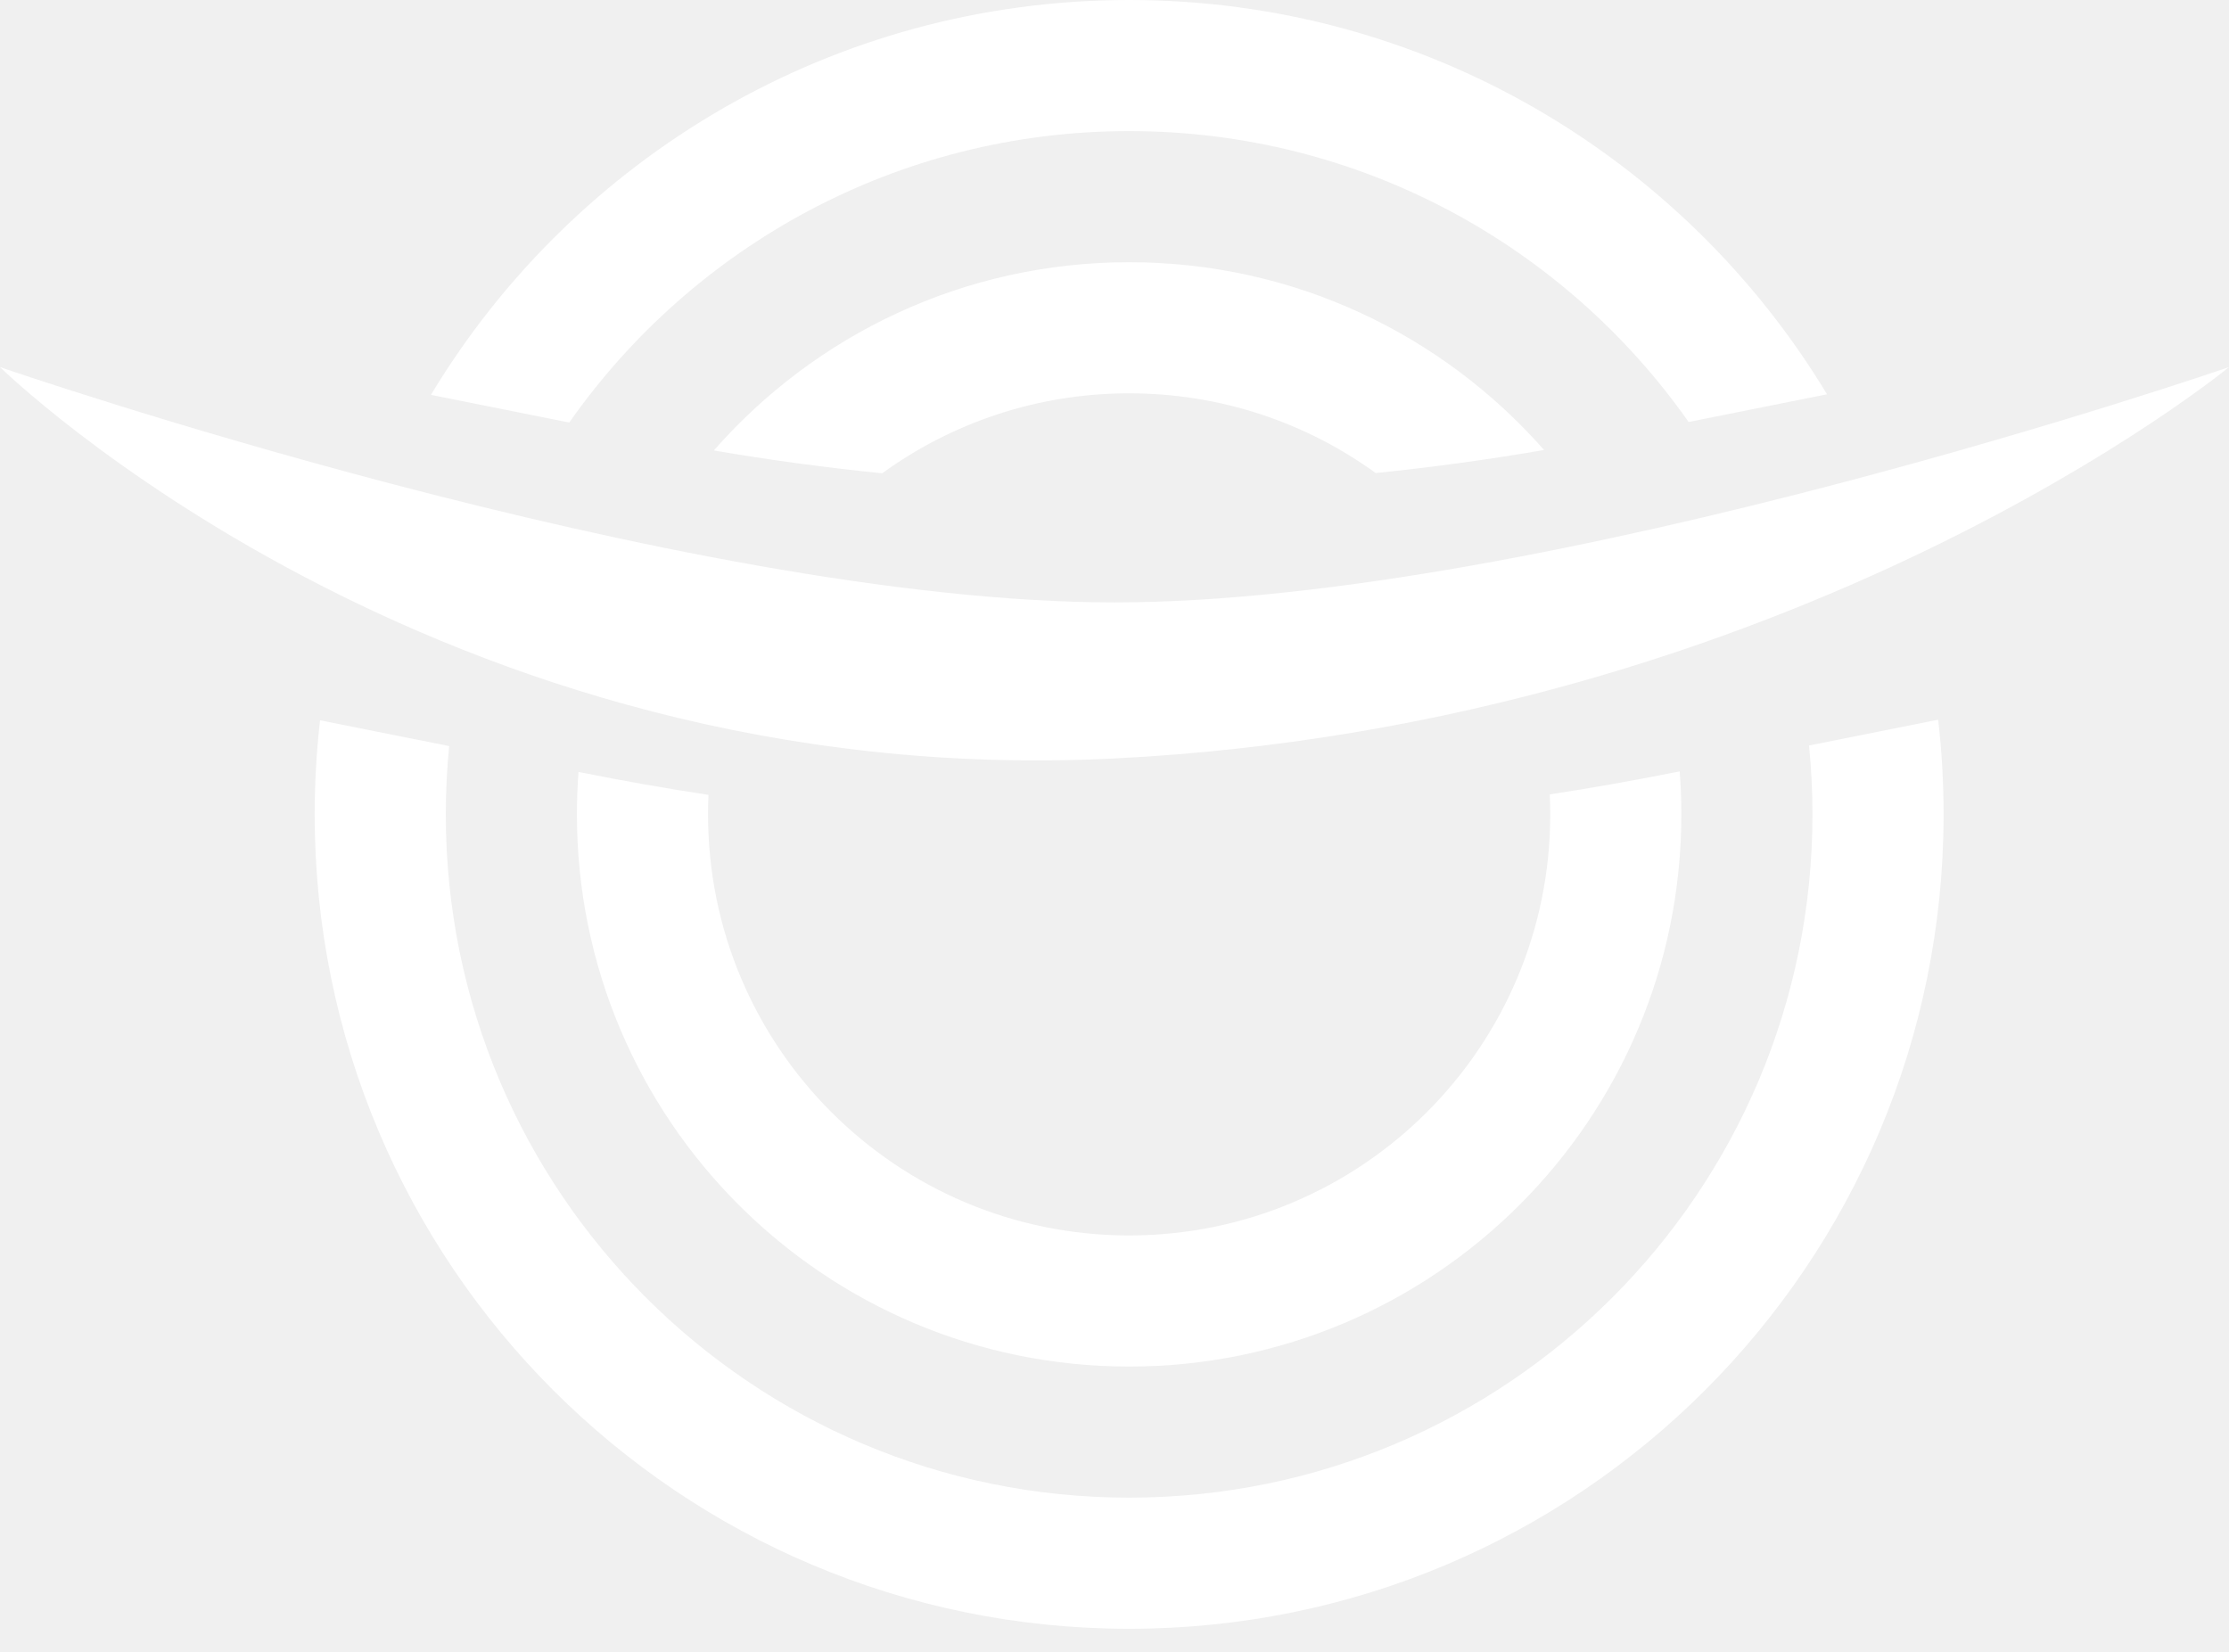
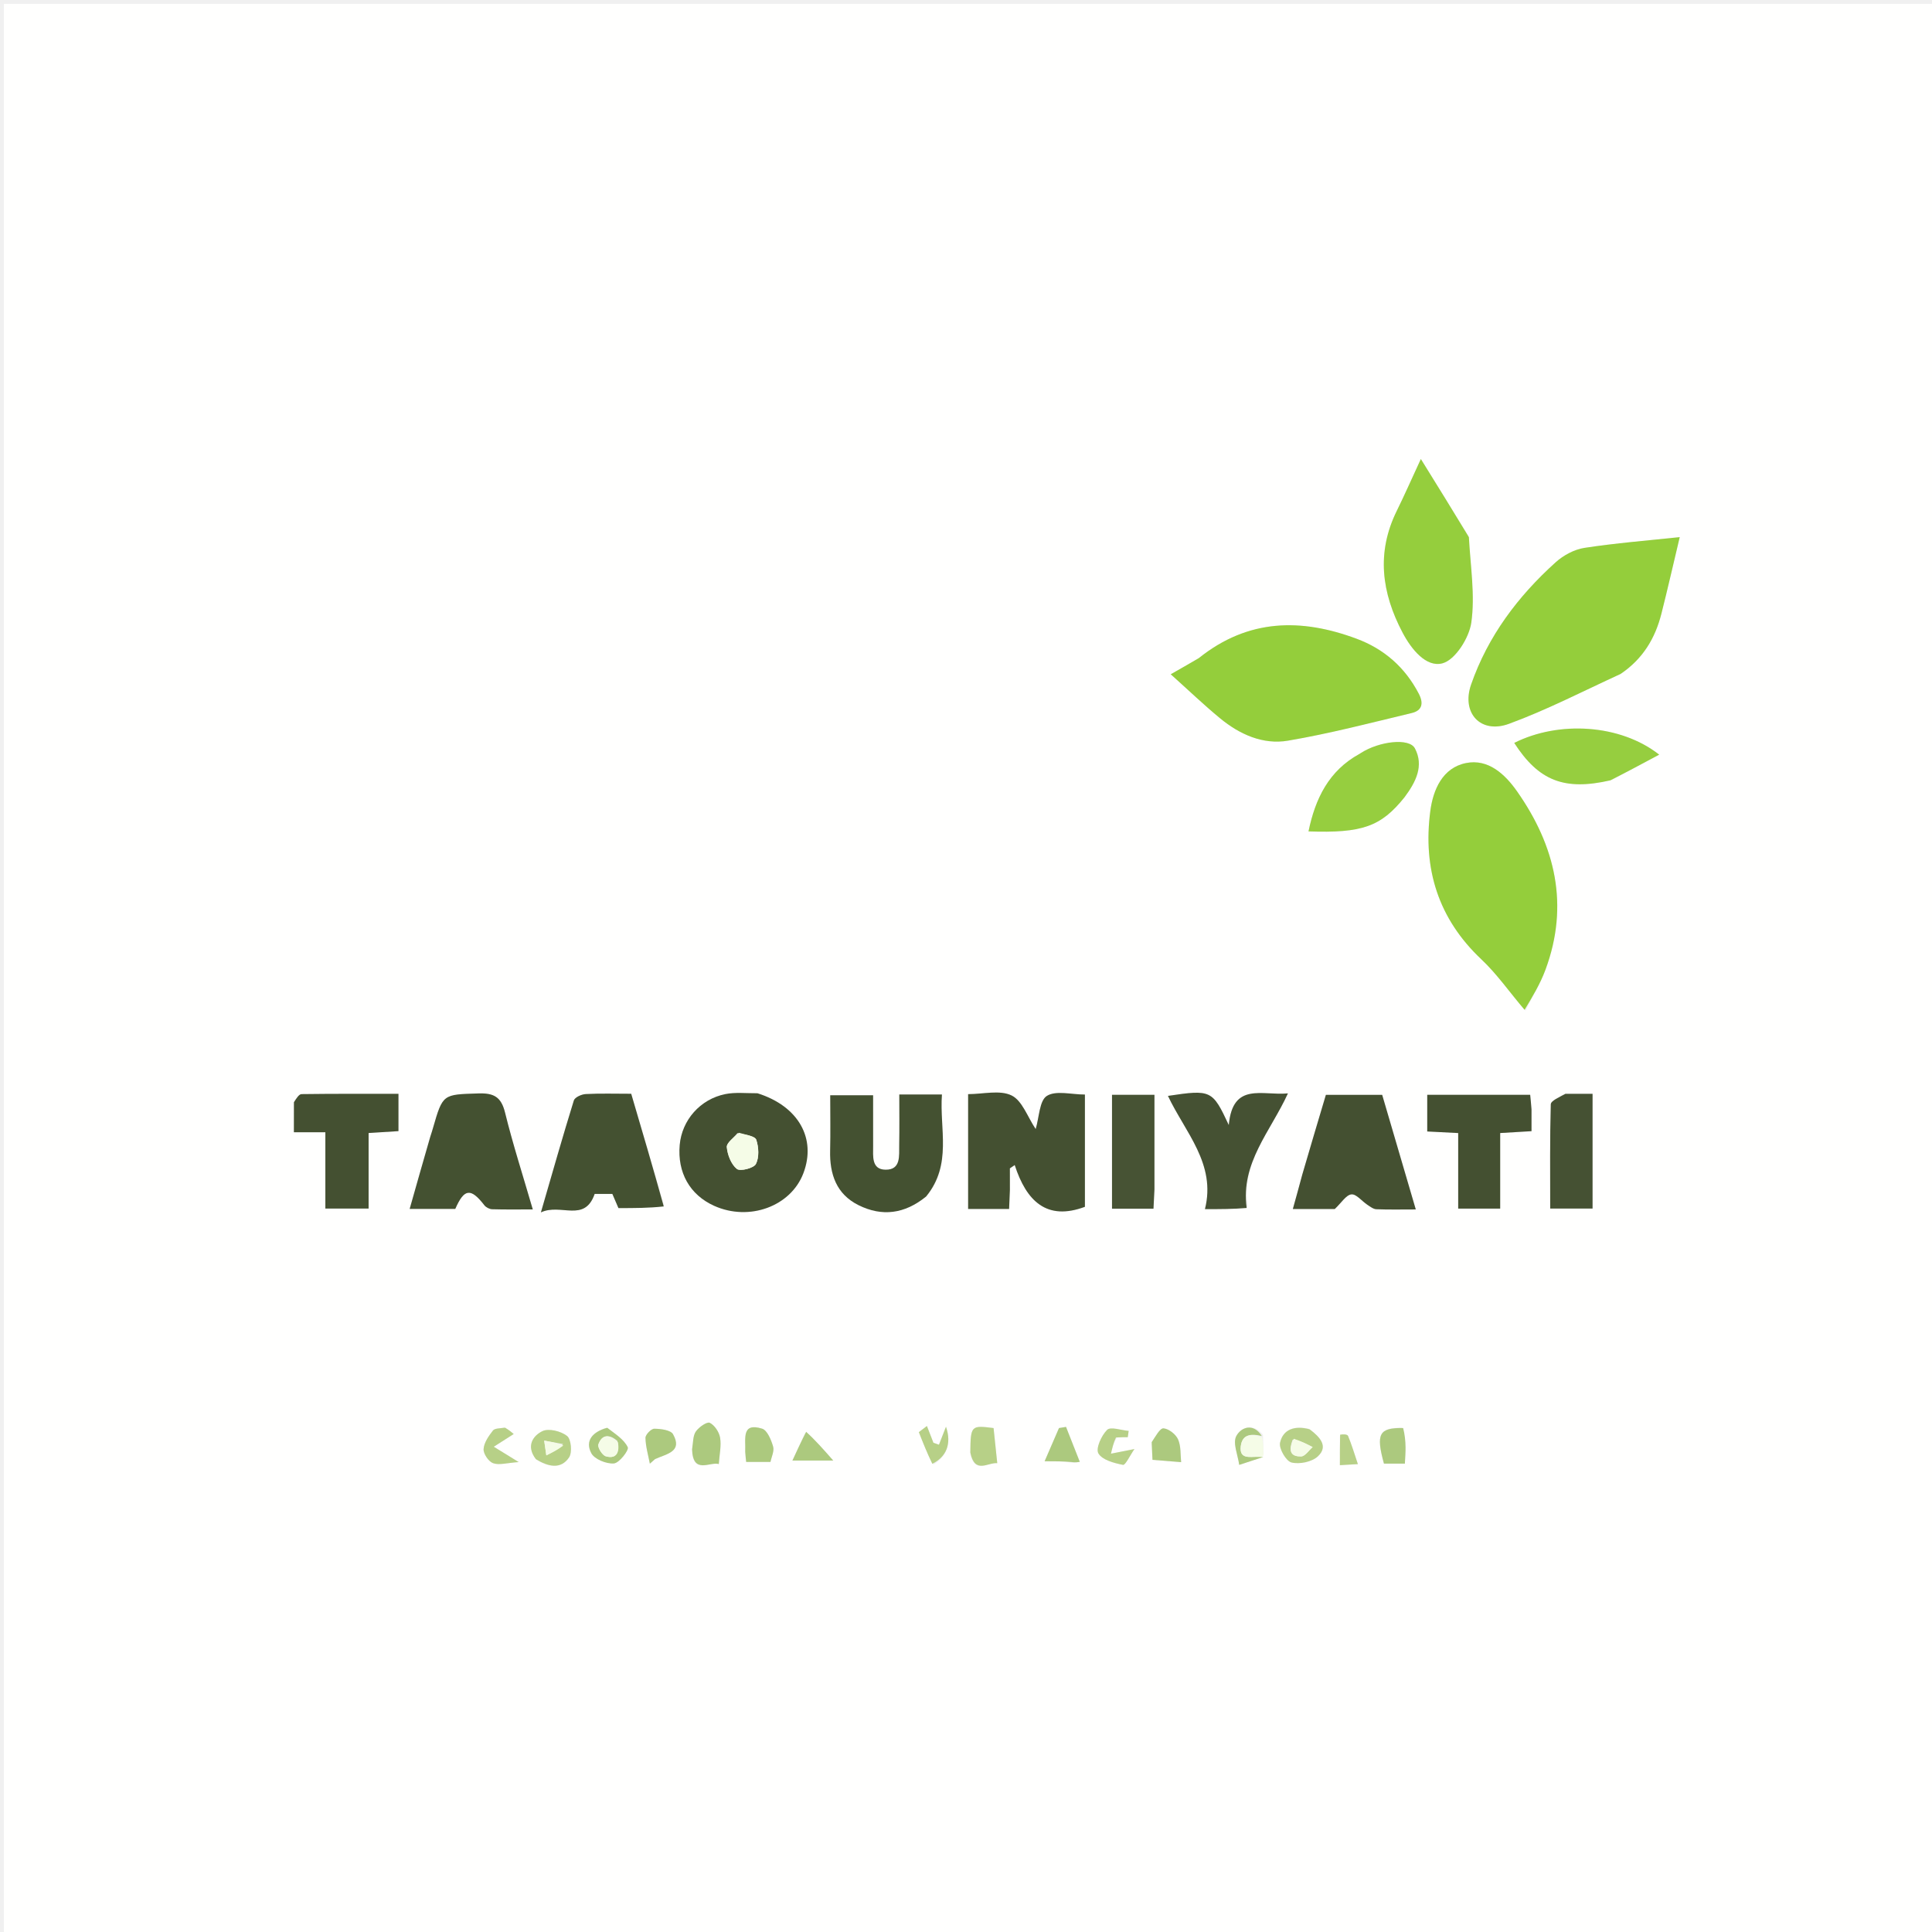
- <svg xmlns="http://www.w3.org/2000/svg" width="85" height="63" viewBox="0 0 85 63" fill="none">
-   <path fill-rule="evenodd" clip-rule="evenodd" d="M27.017 30.314C27.006 30.56 27 30.808 27 31.058C27 39.927 34.189 47.116 43.058 47.116C51.927 47.116 59.116 39.927 59.116 31.058C59.116 30.803 59.11 30.549 59.098 30.296C60.699 30.051 62.295 29.77 63.886 29.451L64.053 29.418C64.095 29.959 64.116 30.506 64.116 31.058C64.116 42.688 54.688 52.116 43.058 52.116C31.428 52.116 22 42.688 22 31.058C22 30.514 22.021 29.975 22.061 29.441L22.114 29.451C23.743 29.777 25.378 30.065 27.017 30.314ZM52.461 18.04C49.818 16.127 46.57 15 43.058 15C39.54 15 36.286 16.131 33.641 18.05C31.494 17.834 29.353 17.544 27.221 17.179C31.081 12.778 36.745 10 43.058 10C49.363 10 55.021 12.771 58.88 17.161C56.749 17.529 54.608 17.821 52.461 18.04ZM68.985 28.432C69.072 29.295 69.116 30.172 69.116 31.058C69.116 45.45 57.45 57.116 43.058 57.116C28.667 57.116 17 45.45 17 31.058C17 30.179 17.044 29.311 17.128 28.454L12.205 27.47C12.07 28.647 12 29.844 12 31.058C12 48.211 25.905 62.116 43.058 62.116C60.211 62.116 74.116 48.211 74.116 31.058C74.116 29.837 74.046 28.632 73.909 27.447L68.985 28.432ZM69.671 15.037L64.393 16.093C59.678 9.384 51.88 5 43.058 5C34.227 5 26.422 9.393 21.709 16.113L16.433 15.058C21.867 6.035 31.758 0 43.058 0C54.35 0 64.234 6.026 69.671 15.037Z" fill="white" />
-   <mask id="path-2-inside-1" fill="white">
-     <path d="M42.5 28.925C16.546 30.231 0 14 0 14C0 14 26 22.974 42.5 22.974C59 22.974 85 14 85 14C85 14 68.454 27.619 42.5 28.925Z" />
-   </mask>
-   <path d="M0 14L5.873 -3.015L-12.605 26.849L0 14ZM42.5 28.925L41.595 10.948L42.5 28.925ZM85 14L96.439 27.898L79.127 -3.015L85 14ZM0 14C-12.605 26.849 -12.6 26.855 -12.595 26.86C-12.593 26.862 -12.587 26.867 -12.584 26.871C-12.576 26.878 -12.569 26.885 -12.56 26.893C-12.544 26.909 -12.527 26.925 -12.509 26.943C-12.473 26.978 -12.432 27.017 -12.387 27.061C-12.297 27.147 -12.189 27.248 -12.064 27.365C-11.814 27.597 -11.495 27.887 -11.107 28.227C-10.333 28.906 -9.282 29.787 -7.966 30.797C-5.346 32.807 -1.615 35.375 3.117 37.872C12.559 42.854 26.401 47.758 43.405 46.903L41.595 10.948C32.645 11.398 25.237 8.839 19.917 6.033C17.268 4.635 15.241 3.227 13.948 2.235C13.307 1.743 12.863 1.366 12.631 1.162C12.515 1.061 12.454 1.004 12.448 0.999C12.446 0.997 12.458 1.008 12.484 1.033C12.497 1.045 12.513 1.061 12.533 1.081C12.544 1.09 12.555 1.101 12.566 1.113C12.572 1.119 12.579 1.125 12.585 1.131C12.588 1.134 12.593 1.139 12.595 1.141C12.6 1.145 12.605 1.15 0 14ZM43.405 46.903C59.328 46.101 72.316 41.53 81.317 37.178C85.834 34.995 89.418 32.833 91.955 31.151C93.227 30.308 94.245 29.579 94.995 29.02C95.37 28.741 95.679 28.503 95.92 28.314C96.041 28.219 96.144 28.137 96.231 28.067C96.274 28.032 96.313 28 96.348 27.972C96.365 27.958 96.382 27.945 96.397 27.932C96.404 27.926 96.412 27.92 96.419 27.914C96.422 27.911 96.428 27.907 96.429 27.906C96.434 27.902 96.439 27.898 85 14C73.561 0.102 73.566 0.099 73.57 0.095C73.572 0.093 73.576 0.089 73.579 0.087C73.586 0.082 73.591 0.077 73.597 0.073C73.608 0.063 73.618 0.055 73.628 0.047C73.647 0.032 73.661 0.02 73.673 0.011C73.695 -0.007 73.703 -0.013 73.696 -0.007C73.682 0.004 73.61 0.06 73.482 0.155C73.226 0.346 72.748 0.692 72.063 1.146C70.687 2.058 68.513 3.383 65.648 4.767C59.889 7.552 51.627 10.443 41.595 10.948L43.405 46.903ZM85 14C79.127 -3.015 79.129 -3.016 79.13 -3.016C79.131 -3.016 79.132 -3.017 79.133 -3.017C79.134 -3.017 79.135 -3.018 79.136 -3.018C79.137 -3.018 79.137 -3.018 79.135 -3.018C79.131 -3.016 79.121 -3.013 79.106 -3.008C79.074 -2.997 79.019 -2.978 78.94 -2.952C78.784 -2.899 78.537 -2.816 78.207 -2.707C77.547 -2.489 76.561 -2.169 75.317 -1.78C72.818 -1 69.327 0.039 65.375 1.075C57.005 3.268 48.283 4.974 42.5 4.974V40.974C53.217 40.974 65.745 38.193 74.5 35.899C79.111 34.691 83.151 33.487 86.043 32.585C87.494 32.132 88.668 31.751 89.494 31.478C89.908 31.341 90.235 31.232 90.468 31.153C90.584 31.114 90.677 31.082 90.744 31.059C90.778 31.047 90.806 31.038 90.828 31.031C90.838 31.027 90.847 31.024 90.855 31.021C90.859 31.02 90.862 31.019 90.865 31.018C90.867 31.017 90.868 31.017 90.869 31.016C90.871 31.016 90.873 31.015 85 14ZM42.5 4.974C36.717 4.974 27.995 3.268 19.625 1.075C15.673 0.039 12.182 -1 9.684 -1.78C8.439 -2.169 7.453 -2.489 6.793 -2.707C6.463 -2.816 6.216 -2.899 6.06 -2.952C5.981 -2.978 5.926 -2.997 5.895 -3.008C5.879 -3.013 5.869 -3.016 5.865 -3.018C5.863 -3.018 5.863 -3.018 5.864 -3.018C5.865 -3.018 5.866 -3.017 5.867 -3.017C5.868 -3.017 5.869 -3.016 5.87 -3.016C5.871 -3.016 5.873 -3.015 0 14C-5.873 31.015 -5.871 31.016 -5.869 31.016C-5.868 31.017 -5.866 31.017 -5.865 31.018C-5.862 31.019 -5.859 31.02 -5.855 31.021C-5.847 31.024 -5.838 31.027 -5.827 31.031C-5.806 31.038 -5.778 31.047 -5.744 31.059C-5.676 31.082 -5.584 31.114 -5.468 31.153C-5.235 31.232 -4.908 31.341 -4.494 31.478C-3.668 31.751 -2.494 32.132 -1.043 32.585C1.849 33.487 5.889 34.691 10.5 35.899C19.255 38.193 31.783 40.974 42.5 40.974V4.974Z" fill="white" mask="url(#path-2-inside-1)" />
+ <svg xmlns="http://www.w3.org/2000/svg" version="1.1" id="Layer_1" x="0px" y="0px" width="100%" viewBox="0 0 500 500" enable-background="new 0 0 500 500" xml:space="preserve">
+   <path fill="#FFFFFE" opacity="1" stroke="none" d=" M230,501   C153.333,501 77.167,501 1,501   C1,334.333 1,167.667 1,1   C167.667,1 334.333,1 501,1   C501,167.667 501,334.333 501,501   C410.833,501 320.667,501 230,501  M326.997,376.353   C326.982,374.895 326.966,373.437 326.858,371.323   C324.393,368.194 321.212,369.311 319.958,371.637   C318.974,373.463 320.368,376.571 320.706,379.109   C322.792,378.428 324.879,377.748 326.997,376.353  M419.686,174.218   C425.219,170.491 428.37,165.139 429.972,158.82   C431.598,152.408 433.058,145.954 434.714,139.003   C426.4,139.897 418.178,140.543 410.048,141.791   C407.418,142.195 404.608,143.712 402.602,145.52   C392.843,154.319 385.071,164.645 380.717,177.166   C378.159,184.523 383.179,190.012 390.519,187.323   C400.285,183.744 409.596,178.921 419.686,174.218  M394.817,261.566   C396.55,258.045 398.605,254.643 399.961,250.982   C406.155,234.263 402.554,218.96 392.616,204.805   C389.464,200.315 385.129,196.32 379.392,197.479   C373.338,198.701 370.888,204.345 370.159,209.916   C368.214,224.789 372.183,237.736 383.396,248.296   C387.452,252.116 390.687,256.81 394.817,261.566  M309.966,170.53   C307.754,171.787 305.543,173.045 302.984,174.5   C307.576,178.619 311.543,182.422 315.772,185.907   C320.828,190.076 326.872,192.78 333.323,191.686   C344.098,189.857 354.717,187.08 365.361,184.53   C368.005,183.897 368.507,182.078 367.178,179.525   C363.621,172.692 358.19,167.949 351.092,165.306   C336.82,159.991 323.064,160.054 309.966,170.53  M380.022,138.639   C376.122,132.349 372.223,126.06 367.717,118.793   C365.247,124.127 363.457,128.208 361.488,132.201   C356.161,143.005 357.557,153.429 362.984,163.723   C365.287,168.091 369.125,172.791 373.314,171.665   C376.624,170.774 380.218,165.075 380.777,161.102   C381.772,154.032 380.565,146.652 380.022,138.639  M261.354,307.497   C261.354,305.789 261.354,304.081 261.354,302.373   C261.771,302.087 262.189,301.8 262.606,301.513   C265.636,310.851 270.884,316.006 280.774,312.324   C280.774,302.712 280.774,293.119 280.774,283.268   C277.266,283.268 273.289,282.145 270.934,283.617   C268.988,284.834 268.959,289.117 268.033,292.198   C265.915,289.048 264.551,284.841 261.794,283.502   C258.745,282.02 254.42,283.163 250.549,283.163   C250.549,293.38 250.549,303.085 250.549,312.876   C254.214,312.876 257.523,312.876 261.156,312.876   C261.23,311.302 261.3,309.844 261.354,307.497  M195.65,282.886   C193.006,282.949 190.286,282.637 187.732,283.149   C181.185,284.46 176.476,289.913 175.909,296.3   C175.273,303.473 178.536,309.239 184.83,312.068   C193.906,316.146 204.656,312.216 207.913,303.63   C211.32,294.652 206.663,286.277 195.65,282.886  M239.933,309.406   C246.49,301.354 243.096,292.112 243.772,283.259   C239.758,283.259 236.466,283.259 232.736,283.259   C232.736,287.731 232.796,292.03 232.714,296.327   C232.662,299.067 233.218,302.774 229.172,302.719   C225.487,302.669 225.976,299.193 225.964,296.568   C225.944,292.156 225.959,287.743 225.959,283.451   C221.831,283.451 218.444,283.451 214.862,283.451   C214.862,288.468 214.954,293.116 214.84,297.759   C214.689,303.868 216.458,309.05 222.188,311.895   C228.218,314.89 234.084,314.213 239.933,309.406  M171.826,311.79   C169.024,302.286 166.221,292.782 163.356,283.066   C159.187,283.066 155.372,282.943 151.574,283.143   C150.493,283.2 148.766,283.979 148.513,284.793   C145.649,294.027 143.013,303.332 139.983,313.766   C145.15,311.331 151.273,316.535 153.9,308.992   C155.329,308.992 156.808,308.992 158.477,308.992   C159.013,310.236 159.58,311.555 160.053,312.652   C164.139,312.652 167.937,312.652 171.826,311.79  M111.195,294.602   C109.494,300.607 107.792,306.612 106.02,312.865   C110.262,312.865 114.068,312.865 117.825,312.865   C120.151,307.554 121.84,307.389 125.355,311.921   C125.781,312.471 126.681,312.929 127.377,312.951   C130.769,313.056 134.166,312.998 137.886,312.998   C135.322,304.181 132.721,296.118 130.7,287.911   C129.699,283.852 127.772,282.848 123.803,282.978   C114.622,283.278 114.615,283.06 112.053,291.941   C111.869,292.579 111.68,293.215 111.195,294.602  M336.961,304.356   C336.195,307.105 335.429,309.855 334.584,312.889   C338.994,312.889 342.624,312.889 345.444,312.889   C347.189,311.248 348.364,309.256 349.741,309.105   C350.998,308.968 352.451,310.859 353.861,311.789   C354.591,312.269 355.404,312.917 356.202,312.949   C359.438,313.081 362.683,313.004 366.406,313.004   C363.373,302.666 360.542,293.012 357.708,283.35   C352.708,283.35 347.973,283.35 343.137,283.35   C341.083,290.232 339.095,296.891 336.961,304.356  M76.058,285.704   C76.058,287.988 76.058,290.273 76.058,293.025   C78.92,293.025 81.323,293.025 84.201,293.025   C84.201,299.886 84.201,306.286 84.201,312.769   C88.107,312.769 91.521,312.769 95.395,312.769   C95.395,306.131 95.395,299.727 95.395,293.226   C98.254,293.044 100.668,292.89 103.121,292.734   C103.121,289.416 103.121,286.471 103.121,283.083   C94.6,283.083 86.319,283.045 78.04,283.157   C77.38,283.166 76.734,284.215 76.058,285.704  M323.007,312.319   C321.019,300.949 328.832,292.804 333.316,282.963   C326.68,283.621 319.042,279.912 318.007,291.16   C313.777,282.095 313.433,281.947 302.264,283.617   C306.724,293.072 314.786,301.207 311.839,312.923   C315.955,312.923 319.115,312.923 323.007,312.319  M396.352,286.705   C396.237,285.576 396.123,284.447 396.01,283.335   C387.011,283.335 378.246,283.335 369.367,283.335   C369.367,286.648 369.367,289.698 369.367,292.826   C372.088,292.965 374.501,293.088 377.38,293.234   C377.38,300.07 377.38,306.468 377.38,312.793   C381.173,312.793 384.458,312.793 388.248,312.793   C388.248,306.185 388.248,299.785 388.248,293.23   C391.168,293.056 393.591,292.912 396.354,292.748   C396.354,290.863 396.354,289.217 396.352,286.705  M363.678,206.09   C366.473,202.335 368.54,198.167 366.178,193.682   C364.713,190.901 356.95,191.834 352.232,194.853   C352.092,194.943 351.956,195.041 351.811,195.12   C343.87,199.467 340.385,206.718 338.641,215.165   C352.494,215.645 357.382,213.947 363.678,206.09  M417.169,201.854   C421.082,199.759 424.995,197.664 429.402,195.305   C419.333,187.398 403.399,186.473 391.882,192.266   C398.2,202.058 404.818,204.7 417.169,201.854  M404.681,283.077   C403.518,283.982 401.371,284.858 401.344,285.795   C401.088,294.7 401.191,303.615 401.191,312.768   C405.081,312.768 408.5,312.768 412.154,312.768   C412.154,302.98 412.154,293.255 412.154,283.076   C409.83,283.076 407.71,283.076 404.681,283.077  M298.772,307.334   C298.772,299.418 298.772,291.502 298.772,283.331   C294.86,283.331 291.461,283.331 287.787,283.331   C287.787,293.17 287.787,302.884 287.787,312.81   C291.399,312.81 294.809,312.81 298.521,312.81   C298.611,311.185 298.692,309.737 298.772,307.334  M179.111,375.509   C179.348,381.665 183.719,378.22 186.025,378.893   C186.193,376.424 186.71,374.182 186.363,372.083   C186.122,370.626 184.949,368.855 183.69,368.22   C182.997,367.871 180.9,369.32 180.106,370.435   C179.329,371.527 179.402,373.225 179.111,375.509  M362.783,369.477   C356.872,369.479 356.057,371.094 358.162,378.781   C360.184,378.781 362.229,378.781 363.581,378.781   C363.655,377.122 363.773,375.844 363.751,374.569   C363.723,372.937 363.582,371.307 362.783,369.477  M251.117,376.33   C252.276,381.633 255.716,378.394 258.088,378.673   C257.751,375.465 257.456,372.643 257.135,369.581   C251.292,368.841 251.205,368.913 251.117,376.33  M289.168,371.944   C290.066,371.944 290.965,371.944 291.864,371.944   C291.942,371.402 292.021,370.859 292.099,370.317   C290.183,370.16 287.441,369.158 286.536,370.04   C285.051,371.487 283.526,374.88 284.263,376.136   C285.266,377.846 288.314,378.645 290.63,379.105   C291.255,379.229 292.405,376.716 293.592,375.014   C290.73,375.578 289.124,375.895 287.518,376.211   C287.828,374.842 288.138,373.472 289.168,371.944  M192.86,376.135   C192.951,376.942 193.042,377.75 193.109,378.344   C195.417,378.344 197.548,378.344 199.399,378.344   C199.65,377.075 200.428,375.547 200.079,374.347   C199.577,372.626 198.561,370.143 197.228,369.734   C191.812,368.069 193.022,372.354 192.86,376.135  M138.939,377.897   C141.914,379.609 145.142,380.335 147.279,377.17   C148.132,375.906 147.819,372.465 146.76,371.627   C145.188,370.382 142.005,369.587 140.371,370.38   C137.992,371.535 136.042,374.185 138.939,377.897  M298.042,373.64   C298.132,375.33 298.222,377.021 298.264,377.805   C301.123,378.036 303.154,378.201 305.679,378.405   C305.476,376.555 305.673,374.321 304.885,372.517   C304.308,371.194 302.497,369.777 301.125,369.656   C300.204,369.575 299.089,371.685 298.042,373.64  M338.635,369.723   C335.139,368.881 332.057,369.842 331.28,373.372   C330.946,374.886 332.84,378.145 334.245,378.491   C336.323,379.004 339.532,378.337 341.067,376.899   C343.832,374.309 341.636,371.921 338.635,369.723  M156.802,369.552   C153.43,370.532 151.323,372.815 153.021,376.071   C153.843,377.645 156.932,378.89 158.872,378.737   C160.262,378.627 162.821,375.291 162.463,374.542   C161.493,372.518 159.244,371.107 156.802,369.552  M169.825,377.343   C172.66,376.219 176.689,375.678 174.186,371.178   C173.581,370.091 171.006,369.771 169.33,369.753   C168.534,369.744 167.034,371.286 167.048,372.105   C167.085,374.341 167.758,376.567 168.179,378.797   C168.539,378.489 168.898,378.181 169.825,377.343  M277.735,378.602   C278.307,378.51 278.88,378.418 279.452,378.327   C278.263,375.312 277.075,372.298 275.886,369.283   C275.279,369.382 274.671,369.482 274.064,369.581   C272.789,372.526 271.514,375.472 270.346,378.172   C273.143,378.172 275.154,378.172 277.735,378.602  M130.36,369.444   C129.402,369.684 128.04,369.612 127.566,370.226   C126.471,371.643 125.255,373.358 125.152,375.019   C125.077,376.239 126.44,378.251 127.609,378.672   C129.167,379.234 131.158,378.595 134.238,378.385   C131.045,376.417 129.418,375.415 127.791,374.412   C129.431,373.366 131.07,372.32 132.947,371.122   C132.436,370.685 131.752,370.1 130.36,369.444  M208.373,370.809   C207.21,373.341 206.048,375.873 205.079,377.984   C208.632,377.984 211.495,377.984 215.641,377.984   C213.138,375.133 211.014,372.713 208.373,370.809  M241.614,379.003   C244.818,377.074 246.379,373.745 244.818,369.238   C244.213,370.789 243.607,372.34 243.001,373.891   C242.525,373.723 242.049,373.555 241.573,373.388   C241.01,371.941 240.447,370.495 239.884,369.048   C239.188,369.578 238.492,370.107 237.796,370.636   C238.846,373.308 239.895,375.981 241.614,379.003  M346.762,371.658   C346.762,374.047 346.762,376.436 346.762,379.188   C348.966,379.056 350.648,378.955 351.417,378.909   C350.506,376.206 349.809,373.857 348.872,371.608   C348.694,371.179 347.572,371.143 346.762,371.658  z" />
+   <path fill="#94CE3B" opacity="1" stroke="none" d=" M419.394,174.425   C409.596,178.921 400.285,183.744 390.519,187.323   C383.179,190.012 378.159,184.523 380.717,177.166   C385.071,164.645 392.843,154.319 402.602,145.52   C404.608,143.712 407.418,142.195 410.048,141.791   C418.178,140.543 426.4,139.897 434.714,139.003   C433.058,145.954 431.598,152.408 429.972,158.82   C428.37,165.139 425.219,170.491 419.394,174.425  z" />
+   <path fill="#94CE3B" opacity="1" stroke="none" d=" M394.556,261.336   C390.687,256.81 387.452,252.116 383.396,248.296   C372.183,237.736 368.214,224.789 370.159,209.916   C370.888,204.345 373.338,198.701 379.392,197.479   C385.129,196.32 389.464,200.315 392.616,204.805   C402.554,218.96 406.155,234.263 399.961,250.982   C398.605,254.643 396.55,258.045 394.556,261.336  z" />
+   <path fill="#94CE3B" opacity="1" stroke="none" d=" M310.259,170.315   C323.064,160.054 336.82,159.991 351.092,165.306   C358.19,167.949 363.621,172.692 367.178,179.525   C368.507,182.078 368.005,183.897 365.361,184.53   C354.717,187.08 344.098,189.857 333.323,191.686   C326.872,192.78 320.828,190.076 315.772,185.907   C311.543,182.422 307.576,178.619 302.984,174.5   C305.543,173.045 307.754,171.787 310.259,170.315  z" />
+   <path fill="#95CE3D" opacity="1" stroke="none" d=" M380.15,139.021   C380.565,146.652 381.772,154.032 380.777,161.102   C380.218,165.075 376.624,170.774 373.314,171.665   C369.125,172.791 365.287,168.091 362.984,163.723   C357.557,153.429 356.161,143.005 361.488,132.201   C363.457,128.208 365.247,124.127 367.717,118.793   C372.223,126.06 376.122,132.349 380.15,139.021  z" />
+   <path fill="#445031" opacity="1" stroke="none" d=" M261.361,307.942   C261.3,309.844 261.23,311.302 261.156,312.876   C257.523,312.876 254.214,312.876 250.549,312.876   C250.549,303.085 250.549,293.38 250.549,283.163   C254.42,283.163 258.745,282.02 261.794,283.502   C264.551,284.841 265.915,289.048 268.033,292.198   C268.959,289.117 268.988,284.834 270.934,283.617   C273.289,282.145 277.266,283.268 280.774,283.268   C280.774,293.119 280.774,302.712 280.774,312.324   C270.884,316.006 265.636,310.851 262.606,301.513   C262.189,301.8 261.771,302.087 261.354,302.373   C261.354,304.081 261.354,305.789 261.361,307.942  z" />
+   <path fill="#445031" opacity="1" stroke="none" d=" M196.043,282.938   C206.663,286.277 211.32,294.652 207.913,303.63   C204.656,312.216 193.906,316.146 184.83,312.068   C178.536,309.239 175.273,303.473 175.909,296.3   C176.476,289.913 181.185,284.46 187.732,283.149   C190.286,282.637 193.006,282.949 196.043,282.938  M190.856,293.258   C189.871,294.477 187.995,295.778 188.097,296.898   C188.281,298.898 189.225,301.328 190.704,302.519   C191.557,303.205 195.069,302.325 195.625,301.244   C196.502,299.54 196.366,296.919 195.729,294.994   C195.402,294.008 193.058,293.691 190.856,293.258  z" />
+   <path fill="#445131" opacity="1" stroke="none" d=" M239.67,309.664   C234.084,314.213 228.218,314.89 222.188,311.895   C216.458,309.05 214.689,303.868 214.84,297.759   C214.954,293.116 214.862,288.468 214.862,283.451   C218.444,283.451 221.831,283.451 225.959,283.451   C225.959,287.743 225.944,292.156 225.964,296.568   C225.976,299.193 225.487,302.669 229.172,302.719   C233.218,302.774 232.662,299.067 232.714,296.327   C232.796,292.03 232.736,287.731 232.736,283.259   C236.466,283.259 239.758,283.259 243.772,283.259   C243.096,292.112 246.49,301.354 239.67,309.664  z" />
+   <path fill="#445131" opacity="1" stroke="none" d=" M171.78,312.221   C167.937,312.652 164.139,312.652 160.053,312.652   C159.58,311.555 159.013,310.236 158.477,308.992   C156.808,308.992 155.329,308.992 153.9,308.992   C151.273,316.535 145.15,311.331 139.983,313.766   C143.013,303.332 145.649,294.027 148.513,284.793   C148.766,283.979 150.493,283.2 151.574,283.143   C155.372,282.943 159.187,283.066 163.356,283.066   C166.221,292.782 169.024,302.286 171.78,312.221  z" />
+   <path fill="#445131" opacity="1" stroke="none" d=" M111.344,294.227   C111.68,293.215 111.869,292.579 112.053,291.941   C114.615,283.06 114.622,283.278 123.803,282.978   C127.772,282.848 129.699,283.852 130.7,287.911   C132.721,296.118 135.322,304.181 137.886,312.998   C134.166,312.998 130.769,313.056 127.377,312.951   C126.681,312.929 125.781,312.471 125.355,311.921   C121.84,307.389 120.151,307.554 117.825,312.865   C114.068,312.865 110.262,312.865 106.02,312.865   C107.792,306.612 109.494,300.607 111.344,294.227  z" />
+   <path fill="#445031" opacity="1" stroke="none" d=" M337.034,303.953   C339.095,296.891 341.083,290.232 343.137,283.35   C347.973,283.35 352.708,283.35 357.708,283.35   C360.542,293.012 363.373,302.666 366.406,313.004   C362.683,313.004 359.438,313.081 356.202,312.949   C355.404,312.917 354.591,312.269 353.861,311.789   C352.451,310.859 350.998,308.968 349.741,309.105   C348.364,309.256 347.189,311.248 345.444,312.889   C342.624,312.889 338.994,312.889 334.584,312.889   C335.429,309.855 336.195,307.105 337.034,303.953  z" />
+   <path fill="#445031" opacity="1" stroke="none" d=" M76.069,285.243   C76.734,284.215 77.38,283.166 78.04,283.157   C86.319,283.045 94.6,283.083 103.121,283.083   C103.121,286.471 103.121,289.416 103.121,292.734   C100.668,292.89 98.254,293.044 95.395,293.226   C95.395,299.727 95.395,306.131 95.395,312.769   C91.521,312.769 88.107,312.769 84.201,312.769   C84.201,306.286 84.201,299.886 84.201,293.025   C81.323,293.025 78.92,293.025 76.058,293.025   C76.058,290.273 76.058,287.988 76.069,285.243  z" />
+   <path fill="#455133" opacity="1" stroke="none" d=" M322.641,312.621   C319.115,312.923 315.955,312.923 311.839,312.923   C314.786,301.207 306.724,293.072 302.264,283.617   C313.433,281.947 313.777,282.095 318.007,291.16   C319.042,279.912 326.68,283.621 333.316,282.963   C328.832,292.804 321.019,300.949 322.641,312.621  z" />
+   <path fill="#445031" opacity="1" stroke="none" d=" M396.353,287.138   C396.354,289.217 396.354,290.863 396.354,292.748   C393.591,292.912 391.168,293.056 388.248,293.23   C388.248,299.785 388.248,306.185 388.248,312.793   C384.458,312.793 381.173,312.793 377.38,312.793   C377.38,306.468 377.38,300.07 377.38,293.234   C374.501,293.088 372.088,292.965 369.367,292.826   C369.367,289.698 369.367,286.648 369.367,283.335   C378.246,283.335 387.011,283.335 396.01,283.335   C396.123,284.447 396.237,285.576 396.353,287.138  z" />
+   <path fill="#96CE3F" opacity="1" stroke="none" d=" M363.451,206.376   C357.382,213.947 352.494,215.645 338.641,215.165   C340.385,206.718 343.87,199.467 351.811,195.12   C351.956,195.041 352.092,194.943 352.232,194.853   C356.95,191.834 364.713,190.901 366.178,193.682   C368.54,198.167 366.473,202.335 363.451,206.376  z" />
+   <path fill="#96CE3F" opacity="1" stroke="none" d=" M416.769,201.949   C404.818,204.7 398.2,202.058 391.882,192.266   C403.399,186.473 419.333,187.398 429.402,195.305   C424.995,197.664 421.082,199.759 416.769,201.949  z" />
+   <path fill="#455133" opacity="1" stroke="none" d=" M405.135,283.077   C407.71,283.076 409.83,283.076 412.154,283.076   C412.154,293.255 412.154,302.98 412.154,312.768   C408.5,312.768 405.081,312.768 401.191,312.768   C401.191,303.615 401.088,294.7 401.344,285.795   C401.371,284.858 403.518,283.982 405.135,283.077  z" />
+   <path fill="#475334" opacity="1" stroke="none" d=" M298.772,307.812   C298.692,309.737 298.611,311.185 298.521,312.81   C294.809,312.81 291.399,312.81 287.787,312.81   C287.787,302.884 287.787,293.17 287.787,283.331   C291.461,283.331 294.86,283.331 298.772,283.331   C298.772,291.502 298.772,299.418 298.772,307.812  z" />
+   <path fill="#ACC97E" opacity="1" stroke="none" d=" M179.106,375.083   C179.402,373.225 179.329,371.527 180.106,370.435   C180.9,369.32 182.997,367.871 183.69,368.22   C184.949,368.855 186.122,370.626 186.363,372.083   C186.71,374.182 186.193,376.424 186.025,378.893   C183.719,378.22 179.348,381.665 179.106,375.083  z" />
+   <path fill="#ACC97E" opacity="1" stroke="none" d=" M363.136,369.576   C363.582,371.307 363.723,372.937 363.751,374.569   C363.773,375.844 363.655,377.122 363.581,378.781   C362.229,378.781 360.184,378.781 358.162,378.781   C356.057,371.094 356.872,369.479 363.136,369.576  z" />
+   <path fill="#B7D087" opacity="1" stroke="none" d=" M251.117,375.889   C251.205,368.913 251.292,368.841 257.135,369.581   C257.456,372.643 257.751,375.465 258.088,378.673   C255.716,378.394 252.276,381.633 251.117,375.889  z" />
+   <path fill="#B7D087" opacity="1" stroke="none" d=" M288.808,372.024   C288.138,373.472 287.828,374.842 287.518,376.211   C289.124,375.895 290.73,375.578 293.592,375.014   C292.405,376.716 291.255,379.229 290.63,379.105   C288.314,378.645 285.266,377.846 284.263,376.136   C283.526,374.88 285.051,371.487 286.536,370.04   C287.441,369.158 290.183,370.16 292.099,370.317   C292.021,370.859 291.942,371.402 291.864,371.944   C290.965,371.944 290.066,371.944 288.808,372.024  z" />
+   <path fill="#ACC97E" opacity="1" stroke="none" d=" M192.861,375.705   C193.022,372.354 191.812,368.069 197.228,369.734   C198.561,370.143 199.577,372.626 200.079,374.347   C200.428,375.547 199.65,377.075 199.399,378.344   C197.548,378.344 195.417,378.344 193.109,378.344   C193.042,377.75 192.951,376.942 192.861,375.705  z" />
+   <path fill="#B7D087" opacity="1" stroke="none" d=" M138.676,377.624   C136.042,374.185 137.992,371.535 140.371,370.38   C142.005,369.587 145.188,370.382 146.76,371.627   C147.819,372.465 148.132,375.906 147.279,377.17   C145.142,380.335 141.914,379.609 138.676,377.624  M145.738,373.719   C144.104,373.423 142.469,373.126 140.835,372.83   C141.019,374.102 141.203,375.374 141.386,376.646   C142.869,375.927 144.352,375.208 145.738,373.719  z" />
+   <path fill="#ACC97E" opacity="1" stroke="none" d=" M298.052,373.227   C299.089,371.685 300.204,369.575 301.125,369.656   C302.497,369.777 304.308,371.194 304.885,372.517   C305.673,374.321 305.476,376.555 305.679,378.405   C303.154,378.201 301.123,378.036 298.264,377.805   C298.222,377.021 298.132,375.33 298.052,373.227  z" />
+   <path fill="#B7D087" opacity="1" stroke="none" d=" M338.944,369.903   C341.636,371.921 343.832,374.309 341.067,376.899   C339.532,378.337 336.323,379.004 334.245,378.491   C332.84,378.145 330.946,374.886 331.28,373.372   C332.057,369.842 335.139,368.881 338.944,369.903  M334.546,372.58   C333.659,374.87 333.5,377.018 336.747,376.919   C337.759,376.888 338.724,375.35 339.71,374.502   C338.176,373.709 336.641,372.915 334.546,372.58  z" />
+   <path fill="#ACC97E" opacity="1" stroke="none" d=" M157.152,369.502   C159.244,371.107 161.493,372.518 162.463,374.542   C162.821,375.291 160.262,378.627 158.872,378.737   C156.932,378.89 153.843,377.645 153.021,376.071   C151.323,372.815 153.43,370.532 157.152,369.502  M159.786,372.923   C157.758,371.152 155.809,371.134 154.86,373.811   C154.594,374.563 155.861,376.617 156.774,376.884   C159.195,377.594 160.451,376.293 159.786,372.923  z" />
+   <path fill="#ACC97E" opacity="1" stroke="none" d=" M169.541,377.608   C168.898,378.181 168.539,378.489 168.179,378.797   C167.758,376.567 167.085,374.341 167.048,372.105   C167.034,371.286 168.534,369.744 169.33,369.753   C171.006,369.771 173.581,370.091 174.186,371.178   C176.689,375.678 172.66,376.219 169.541,377.608  z" />
+   <path fill="#ACC97E" opacity="1" stroke="none" d=" M277.45,378.387   C275.154,378.172 273.143,378.172 270.346,378.172   C271.514,375.472 272.789,372.526 274.064,369.581   C274.671,369.482 275.279,369.382 275.886,369.283   C277.075,372.298 278.263,375.312 279.452,378.327   C278.88,378.418 278.307,378.51 277.45,378.387  z" />
+   <path fill="#B7D087" opacity="1" stroke="none" d=" M130.714,369.48   C131.752,370.1 132.436,370.685 132.947,371.122   C131.07,372.32 129.431,373.366 127.791,374.412   C129.418,375.415 131.045,376.417 134.238,378.385   C131.158,378.595 129.167,379.234 127.609,378.672   C126.44,378.251 125.077,376.239 125.152,375.019   C125.255,373.358 126.471,371.643 127.566,370.226   C128.04,369.612 129.402,369.684 130.714,369.48  z" />
+   <path fill="#ACC97E" opacity="1" stroke="none" d=" M208.631,370.551   C211.014,372.713 213.138,375.133 215.641,377.984   C211.495,377.984 208.632,377.984 205.079,377.984   C206.048,375.873 207.21,373.341 208.631,370.551  z" />
+   <path fill="#B7D087" opacity="1" stroke="none" d=" M241.279,378.828   C239.895,375.981 238.846,373.308 237.796,370.636   C238.492,370.107 239.188,369.578 239.884,369.048   C240.447,370.495 241.01,371.941 241.573,373.388   C242.049,373.555 242.525,373.723 243.001,373.891   C243.607,372.34 244.213,370.789 244.818,369.238   C246.379,373.745 244.818,377.074 241.279,378.828  z" />
+   <path fill="#ACC97E" opacity="1" stroke="none" d=" M326.965,377.067   C324.879,377.748 322.792,378.428 320.706,379.109   C320.368,376.571 318.974,373.463 319.958,371.637   C321.212,369.311 324.393,368.194 326.551,371.638   C323.721,370.949 321.493,371.22 321.115,374.276   C320.69,377.715 323.462,376.992 325.5,377.021   C325.988,377.028 326.476,377.052 326.965,377.067  z" />
+   <path fill="#B7D087" opacity="1" stroke="none" d=" M346.824,371.292   C347.572,371.143 348.694,371.179 348.872,371.608   C349.809,373.857 350.506,376.206 351.417,378.909   C350.648,378.955 348.966,379.056 346.762,379.188   C346.762,376.436 346.762,374.047 346.824,371.292  z" />
+   <path fill="#F5FCE7" opacity="1" stroke="none" d=" M326.981,376.71   C326.476,377.052 325.988,377.028 325.5,377.021   C323.462,376.992 320.69,377.715 321.115,374.276   C321.493,371.22 323.721,370.949 326.598,371.966   C326.966,373.437 326.982,374.895 326.981,376.71  z" />
+   <path fill="#F5FCE7" opacity="1" stroke="none" d=" M191.241,293.164   C193.058,293.691 195.402,294.008 195.729,294.994   C196.366,296.919 196.502,299.54 195.625,301.244   C195.069,302.325 191.557,303.205 190.704,302.519   C189.225,301.328 188.281,298.898 188.097,296.898   C187.995,295.778 189.871,294.477 191.241,293.164  z" />
+   <path fill="#F5FCE7" opacity="1" stroke="none" d=" M145.786,374.104   C144.352,375.208 142.869,375.927 141.386,376.646   C141.203,375.374 141.019,374.102 140.835,372.83   C142.469,373.126 144.104,373.423 145.786,374.104  z" />
+   <path fill="#F5FCE7" opacity="1" stroke="none" d=" M334.826,372.351   C336.641,372.915 338.176,373.709 339.71,374.502   C338.724,375.35 337.759,376.888 336.747,376.919   C333.5,377.018 333.659,374.87 334.826,372.351  z" />
+   <path fill="#F5FCE7" opacity="1" stroke="none" d=" M159.93,373.306   C160.451,376.293 159.195,377.594 156.774,376.884   C155.861,376.617 154.594,374.563 154.86,373.811   C155.809,371.134 157.758,371.152 159.93,373.306  z" />
</svg>
